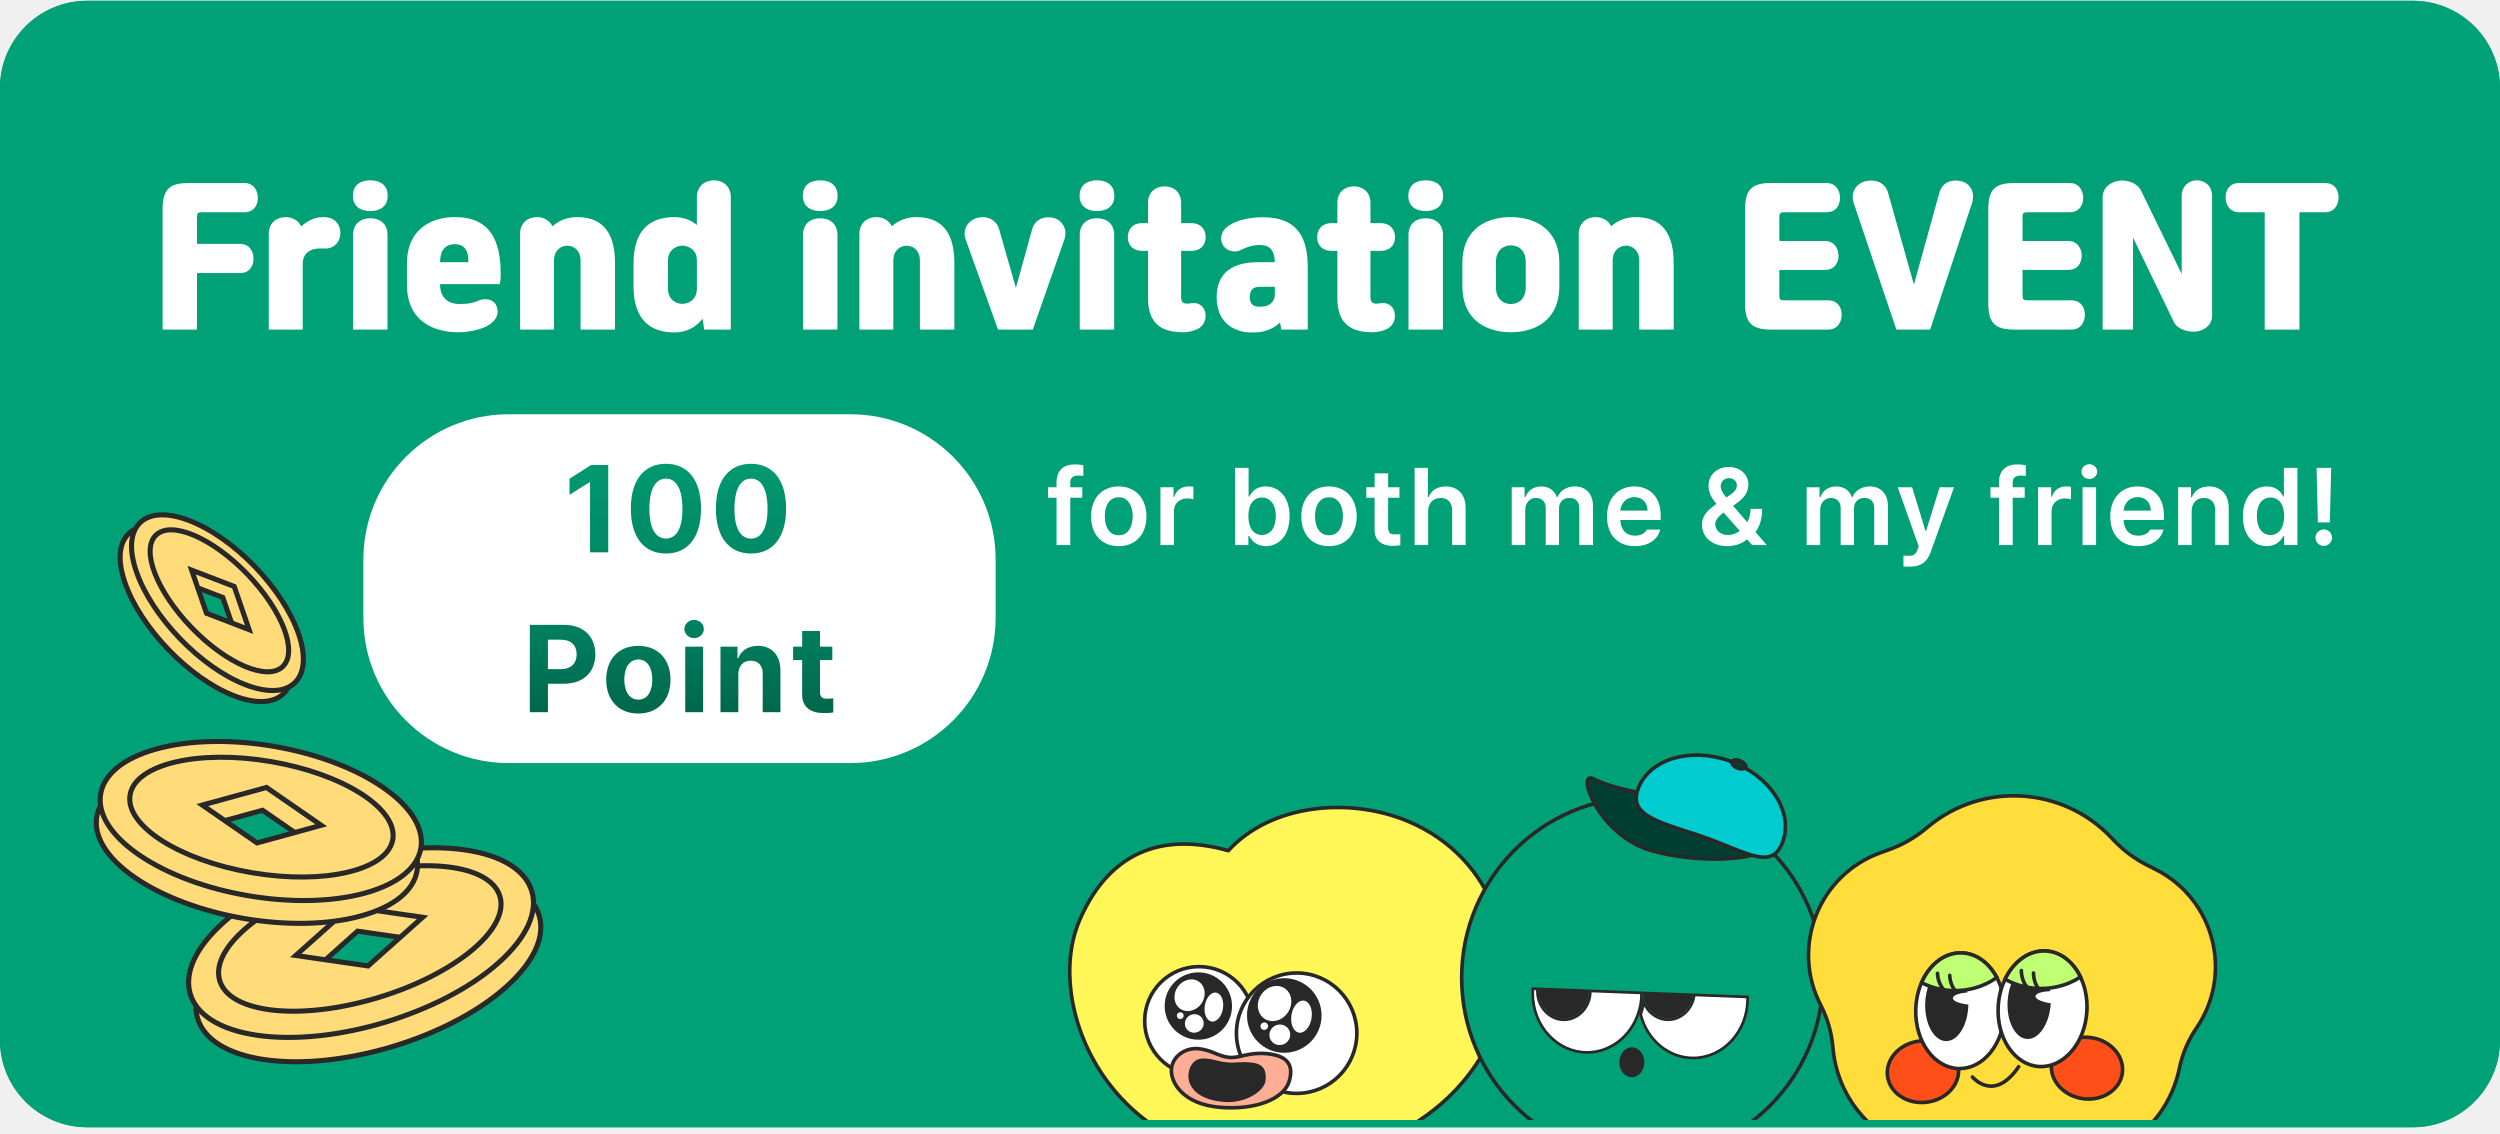
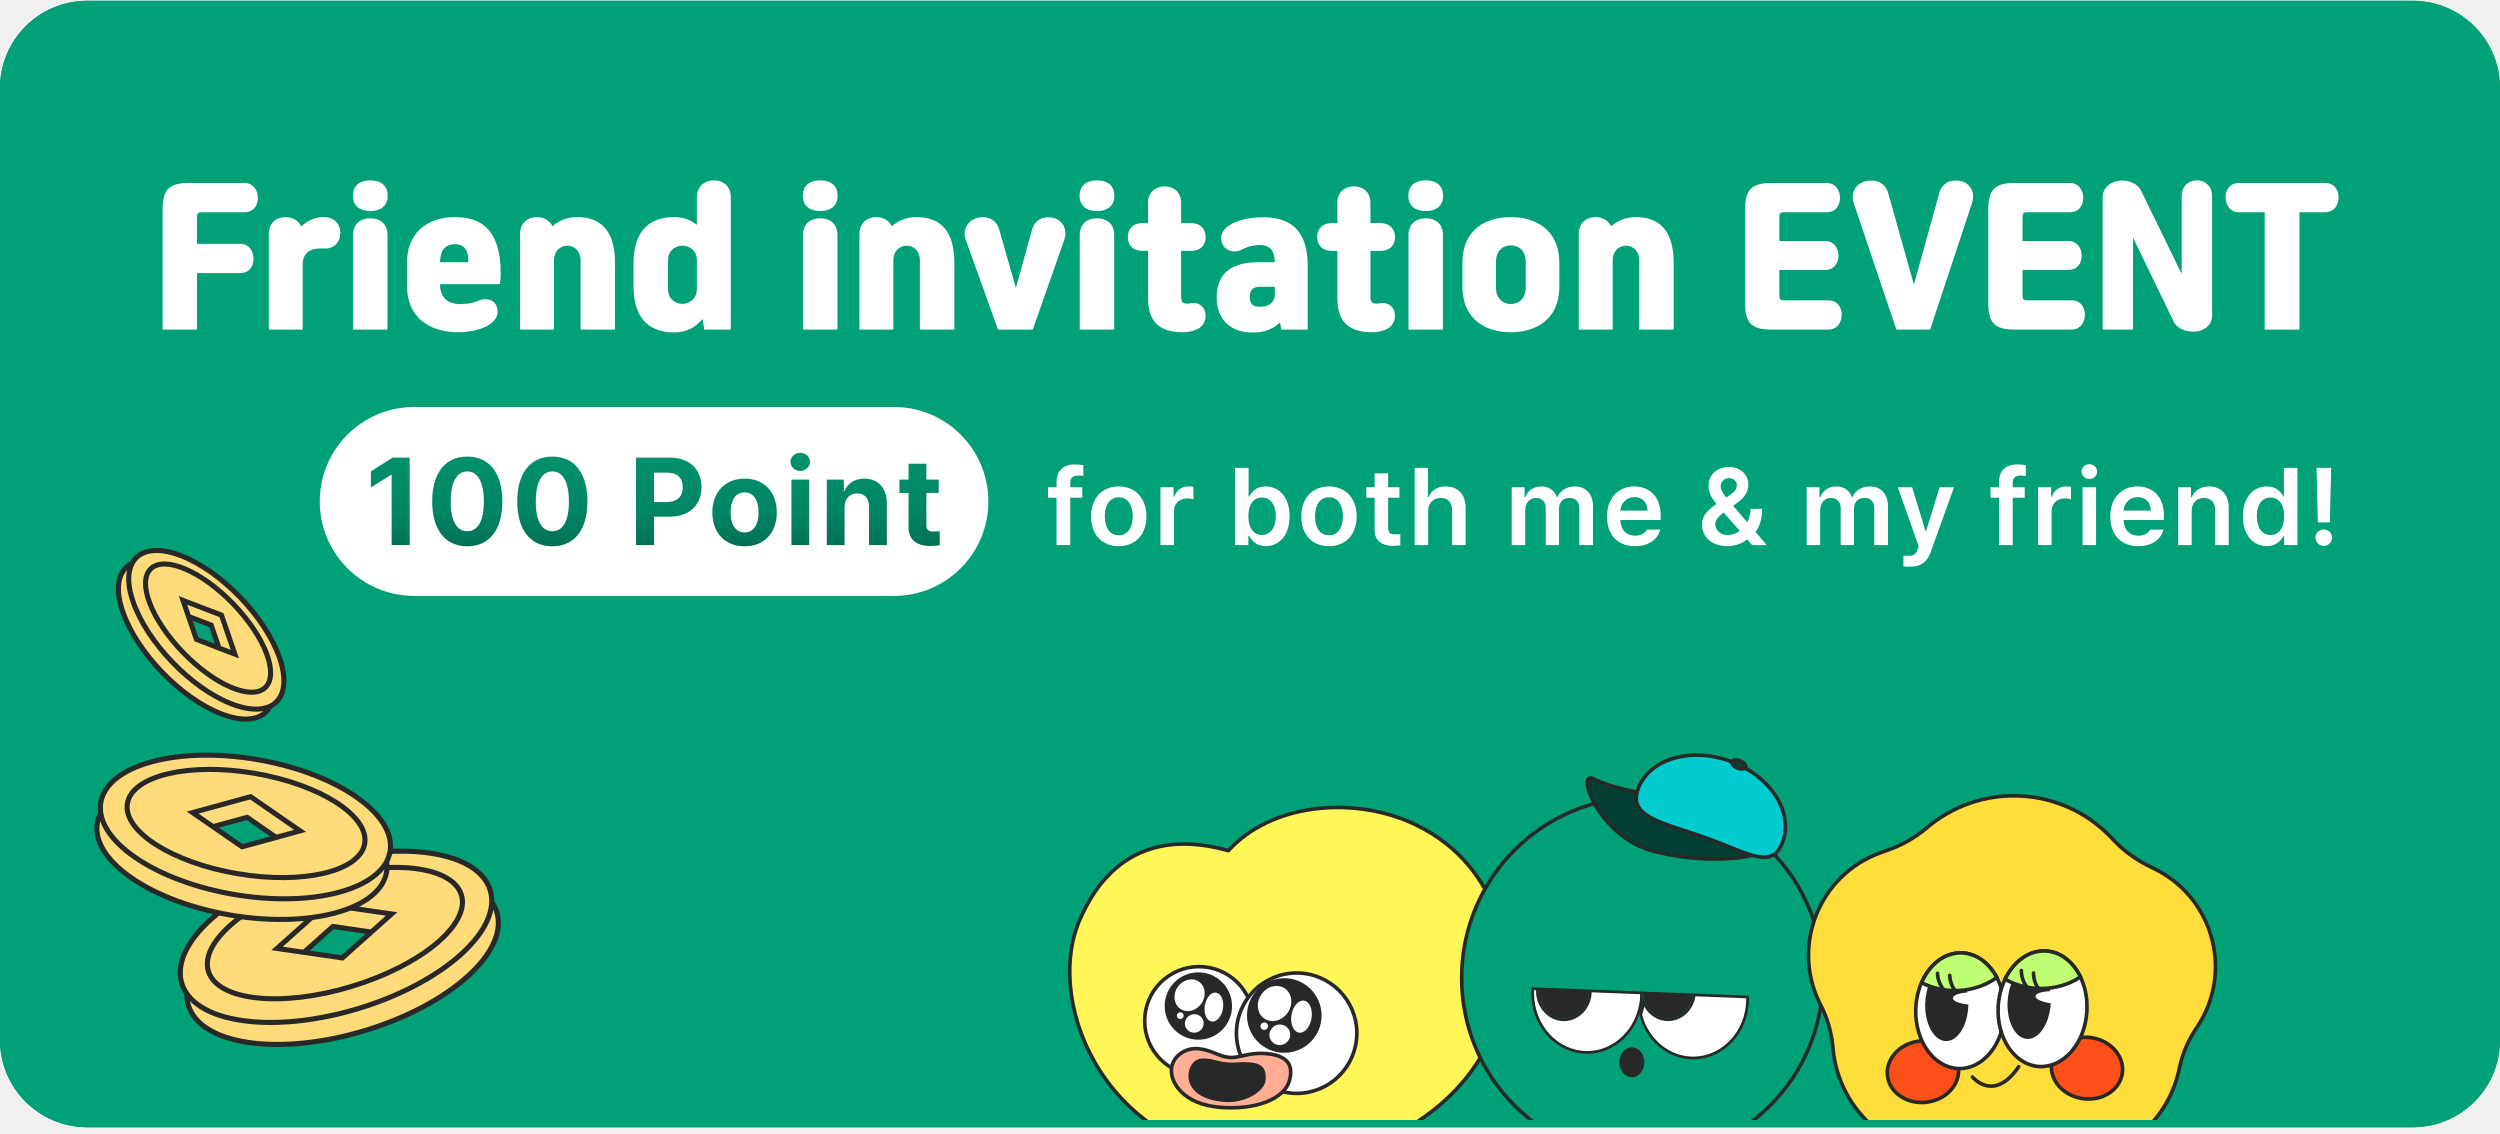
<svg xmlns="http://www.w3.org/2000/svg" width="344" height="156" viewBox="0 0 344 156" fill="none">
  <rect y="0.11" width="344" height="155" rx="12" fill="#00A176" />
  <path d="M27.11 45.352H22.372V28.815C22.372 26.17 23.201 25.181 25.96 25.181H33.62C34.953 25.181 35.483 26.285 35.483 27.228C35.483 28.171 34.977 29.206 33.62 29.206H27.777C27.248 29.206 27.11 29.321 27.11 29.873V33.553H33.022C34.355 33.553 34.885 34.657 34.885 35.6C34.885 36.543 34.379 37.578 33.022 37.578H27.11V45.352ZM41.652 45.352H36.983V32.173C36.983 30.655 38.087 29.873 39.306 29.873C40.203 29.873 41.054 30.31 41.445 31.161C42.296 30.356 43.377 29.873 44.504 29.873C44.849 29.873 45.24 29.919 45.585 30.057C46.459 30.425 46.965 31.345 46.804 32.426C46.643 33.507 45.815 34.197 44.803 34.197C44.481 34.197 44.067 34.174 43.745 34.197C42.48 34.289 41.721 35.002 41.652 36.152V45.352ZM48.56 26.929C48.56 25.411 49.664 24.813 50.952 24.813C52.24 24.813 53.344 25.411 53.344 26.929C53.344 28.447 52.24 29.045 50.952 29.045C49.664 29.045 48.56 28.447 48.56 26.929ZM48.583 45.352V32.334C48.583 30.747 49.664 30.034 50.952 30.034C52.24 30.034 53.321 30.747 53.321 32.334V45.352H48.583ZM63.082 45.72C59.609 45.72 55.998 44.156 55.998 39.188V36.244C55.998 31.345 59.609 29.873 62.553 29.873C65.75 29.873 68.901 31.115 68.901 37.67C68.901 38.061 68.855 38.705 68.786 39.096H60.552V39.119C60.552 41.304 62.07 41.833 63.174 41.833C64.301 41.833 64.784 41.741 65.405 41.534C65.75 41.419 66.095 41.235 66.486 41.189C67.268 41.097 68.004 41.373 68.303 42.063C68.786 43.19 68.234 44.156 67.13 44.8C66.394 45.237 64.761 45.72 63.082 45.72ZM62.576 33.599C61.564 33.599 60.575 34.105 60.552 36.083H64.439C64.508 34.105 63.588 33.599 62.576 33.599ZM76.229 45.352H71.56V32.173C71.56 30.655 72.664 29.873 73.883 29.873C74.78 29.873 75.631 30.31 76.022 31.138C76.919 30.31 78.161 29.873 79.38 29.873C82.301 29.873 84.624 31.322 84.624 36.175V45.352H79.886V35.899C79.886 34.335 78.851 33.806 78.069 33.806C77.287 33.806 76.229 34.335 76.229 35.899V45.352ZM100.559 27.113V45.352H96.902L96.672 43.857C95.775 45.03 94.464 45.743 92.785 45.743C89.749 45.743 87.173 44.248 87.173 39.395V36.221C87.173 31.368 89.749 29.873 92.785 29.873C94.05 29.873 95.085 30.287 95.89 30.954V27.113C95.89 25.595 97.017 24.813 98.236 24.813C99.455 24.813 100.559 25.595 100.559 27.113ZM91.911 35.899V39.717C91.911 41.281 93.084 41.81 93.889 41.81C94.694 41.81 95.89 41.281 95.89 39.717V35.784C95.89 34.312 94.671 33.806 93.889 33.806C93.084 33.806 91.911 34.335 91.911 35.899ZM110.471 26.929C110.471 25.411 111.575 24.813 112.863 24.813C114.151 24.813 115.255 25.411 115.255 26.929C115.255 28.447 114.151 29.045 112.863 29.045C111.575 29.045 110.471 28.447 110.471 26.929ZM110.494 45.352V32.334C110.494 30.747 111.575 30.034 112.863 30.034C114.151 30.034 115.232 30.747 115.232 32.334V45.352H110.494ZM122.923 45.352H118.254V32.173C118.254 30.655 119.358 29.873 120.577 29.873C121.474 29.873 122.325 30.31 122.716 31.138C123.613 30.31 124.855 29.873 126.074 29.873C128.995 29.873 131.318 31.322 131.318 36.175V45.352H126.58V35.899C126.58 34.335 125.545 33.806 124.763 33.806C123.981 33.806 122.923 34.335 122.923 35.899V45.352ZM144.987 29.988C146.183 30.31 146.942 31.575 146.459 32.955L142.112 45.352H137.328L132.866 32.932C132.383 31.575 133.234 30.333 134.43 29.988C135.649 29.643 137.075 30.103 137.489 31.575L139.789 39.625L142.02 31.552C142.411 30.149 143.768 29.666 144.987 29.988ZM148.552 26.929C148.552 25.411 149.656 24.813 150.944 24.813C152.232 24.813 153.336 25.411 153.336 26.929C153.336 28.447 152.232 29.045 150.944 29.045C149.656 29.045 148.552 28.447 148.552 26.929ZM148.575 45.352V32.334C148.575 30.747 149.656 30.034 150.944 30.034C152.232 30.034 153.313 30.747 153.313 32.334V45.352H148.575ZM157.968 41.005V34.519H157.209C155.76 34.519 155.185 33.599 155.185 32.633C155.185 31.69 155.737 30.701 157.209 30.701H157.968V27.918C157.968 26.354 159.095 25.641 160.245 25.641C161.395 25.641 162.522 26.354 162.522 27.918V30.701H163.879C165.351 30.701 165.903 31.69 165.903 32.633C165.903 33.599 165.328 34.519 163.879 34.519H162.522V40.913C162.522 41.603 162.867 41.764 163.258 41.787C163.603 41.81 163.81 41.695 164.27 41.695C165.029 41.695 165.673 42.201 165.834 42.96C166.041 43.903 165.65 44.731 165.006 45.145C164.477 45.49 163.58 45.72 162.798 45.72C159.739 45.72 157.968 44.478 157.968 41.005ZM179.946 45.352H176.312L176.128 44.386C175.254 45.214 174.012 45.743 172.632 45.743H172.126C170.217 45.743 167.411 44.708 167.411 40.89C167.411 37.187 170.056 36.083 173.046 36.083H175.415C175.369 34.082 174.403 33.714 173.299 33.714C172.77 33.714 172.31 33.806 171.758 33.967C171.39 34.082 171.091 34.243 170.677 34.427C169.849 34.841 168.63 34.519 168.216 33.599C167.779 32.679 168.147 31.736 168.952 31.138C170.171 30.241 172.103 29.896 173.667 29.896C177.002 29.896 179.946 31.069 179.946 36.681V45.352ZM175.415 40.522V39.464H173.322C172.448 39.464 171.965 39.901 171.965 40.867C171.965 41.833 172.448 42.201 173.253 42.201H173.575C174.426 42.201 175.415 41.695 175.415 40.522ZM184.021 41.005V34.519H183.262C181.813 34.519 181.238 33.599 181.238 32.633C181.238 31.69 181.79 30.701 183.262 30.701H184.021V27.918C184.021 26.354 185.148 25.641 186.298 25.641C187.448 25.641 188.575 26.354 188.575 27.918V30.701H189.932C191.404 30.701 191.956 31.69 191.956 32.633C191.956 33.599 191.381 34.519 189.932 34.519H188.575V40.913C188.575 41.603 188.92 41.764 189.311 41.787C189.656 41.81 189.863 41.695 190.323 41.695C191.082 41.695 191.726 42.201 191.887 42.96C192.094 43.903 191.703 44.731 191.059 45.145C190.53 45.49 189.633 45.72 188.851 45.72C185.792 45.72 184.021 44.478 184.021 41.005ZM193.786 26.929C193.786 25.411 194.89 24.813 196.178 24.813C197.466 24.813 198.57 25.411 198.57 26.929C198.57 28.447 197.466 29.045 196.178 29.045C194.89 29.045 193.786 28.447 193.786 26.929ZM193.809 45.352V32.334C193.809 30.747 194.89 30.034 196.178 30.034C197.466 30.034 198.547 30.747 198.547 32.334V45.352H193.809ZM201.224 39.349V36.244C201.224 31.299 204.766 29.873 207.894 29.873C210.953 29.873 214.564 31.299 214.564 36.244V39.349C214.564 44.294 210.953 45.72 207.894 45.72C204.835 45.72 201.224 44.294 201.224 39.349ZM209.941 39.556V36.037C209.941 34.404 208.883 33.76 207.894 33.76C206.905 33.76 205.847 34.404 205.847 36.037V39.556C205.847 41.189 206.905 41.833 207.894 41.833C208.883 41.833 209.941 41.189 209.941 39.556ZM221.904 45.352H217.235V32.173C217.235 30.655 218.339 29.873 219.558 29.873C220.455 29.873 221.306 30.31 221.697 31.138C222.594 30.31 223.836 29.873 225.055 29.873C227.976 29.873 230.299 31.322 230.299 36.175V45.352H225.561V35.899C225.561 34.335 224.526 33.806 223.744 33.806C222.962 33.806 221.904 34.335 221.904 35.899V45.352ZM244.837 29.873V33.162H251.116C252.45 33.162 252.979 34.266 252.979 35.186C252.979 36.106 252.473 37.141 251.116 37.141H244.837V40.66C244.837 41.212 244.975 41.327 245.504 41.327H251.553C252.91 41.327 253.416 42.362 253.416 43.305C253.416 44.248 252.887 45.352 251.553 45.352H243.71C240.95 45.352 240.122 44.363 240.122 41.718V28.815C240.122 26.17 240.95 25.181 243.71 25.181H251.323C252.657 25.181 253.186 26.285 253.186 27.228C253.186 28.171 252.68 29.206 251.323 29.206H245.504C244.975 29.206 244.837 29.321 244.837 29.873ZM269.839 24.928C271.104 25.227 271.84 26.469 271.334 27.987L265.584 45.352H260.938L255.073 27.941C254.567 26.469 255.441 25.227 256.706 24.928C257.994 24.629 259.397 25.066 259.811 26.561L263.353 39.165L266.849 26.538C267.263 25.066 268.551 24.629 269.839 24.928ZM278.302 29.873V33.162H284.581C285.915 33.162 286.444 34.266 286.444 35.186C286.444 36.106 285.938 37.141 284.581 37.141H278.302V40.66C278.302 41.212 278.44 41.327 278.969 41.327H285.018C286.375 41.327 286.881 42.362 286.881 43.305C286.881 44.248 286.352 45.352 285.018 45.352H277.175C274.415 45.352 273.587 44.363 273.587 41.718V28.815C273.587 26.17 274.415 25.181 277.175 25.181H284.788C286.122 25.181 286.651 26.285 286.651 27.228C286.651 28.171 286.145 29.206 284.788 29.206H278.969C278.44 29.206 278.302 29.321 278.302 29.873ZM302.293 24.813C303.397 24.813 304.386 25.595 304.386 26.998V43.42C304.386 44.823 303.167 45.536 302.132 45.628C301.028 45.72 299.602 45.306 299.119 44.294L293.507 32.702V45.352H289.321V27.159C289.321 25.733 290.563 24.974 291.621 24.859C292.725 24.744 294.082 25.181 294.588 26.193L300.2 37.693V26.998C300.2 25.595 301.189 24.813 302.293 24.813ZM316.406 45.352H311.622V29.206H308.103C306.769 29.206 306.24 28.102 306.24 27.159C306.24 26.216 306.746 25.181 308.103 25.181H319.925C321.282 25.181 321.788 26.216 321.788 27.159C321.788 28.102 321.259 29.206 319.925 29.206H316.406V45.352Z" fill="white" />
-   <rect x="50" y="57" width="87" height="48" rx="20" fill="white" />
-   <path d="M83.695 63.98V76H81.189V66.355H81.122L78.366 68.081V65.873L81.338 63.98H83.695ZM91.632 76.166C88.627 76.166 86.801 73.925 86.801 69.99C86.801 66.056 88.627 63.815 91.632 63.815C94.637 63.815 96.463 66.072 96.463 69.99C96.463 73.941 94.637 76.166 91.632 76.166ZM91.632 74.107C93.026 74.107 93.923 72.763 93.906 69.99C93.906 67.251 93.026 65.856 91.632 65.856C90.237 65.856 89.357 67.251 89.357 69.99C89.341 72.763 90.237 74.107 91.632 74.107ZM103.337 76.166C100.332 76.166 98.506 73.925 98.506 69.99C98.506 66.056 100.332 63.815 103.337 63.815C106.342 63.815 108.168 66.072 108.168 69.99C108.168 73.941 106.342 76.166 103.337 76.166ZM103.337 74.107C104.731 74.107 105.628 72.763 105.611 69.99C105.611 67.251 104.731 65.856 103.337 65.856C101.942 65.856 101.062 67.251 101.062 69.99C101.046 72.763 101.942 74.107 103.337 74.107ZM72.904 98V85.981H77.619C80.358 85.981 81.919 87.657 81.919 90.031C81.919 92.439 80.325 94.082 77.552 94.082H75.394V98H72.904ZM75.394 92.073H77.154C78.632 92.073 79.345 91.243 79.345 90.031C79.345 88.836 78.632 88.022 77.154 88.022H75.394V92.073ZM87.83 98.183C85.107 98.183 83.414 96.307 83.414 93.518C83.414 90.728 85.107 88.869 87.83 88.869C90.552 88.869 92.262 90.728 92.262 93.518C92.262 96.307 90.552 98.183 87.83 98.183ZM87.846 96.273C89.108 96.273 89.755 95.095 89.755 93.518C89.755 91.924 89.108 90.745 87.846 90.745C86.568 90.745 85.904 91.924 85.904 93.518C85.904 95.095 86.568 96.273 87.846 96.273ZM94.289 98V88.985H96.746V98H94.289ZM95.517 87.807C94.77 87.807 94.172 87.242 94.172 86.561C94.172 85.864 94.77 85.3 95.517 85.3C96.248 85.3 96.845 85.864 96.845 86.561C96.845 87.242 96.248 87.807 95.517 87.807ZM101.594 92.787V98H99.137V88.985H101.478V90.562H101.578C101.993 89.517 102.956 88.869 104.284 88.869C106.16 88.869 107.405 90.147 107.388 92.256V98H104.948V92.688C104.948 91.575 104.333 90.911 103.321 90.911C102.291 90.911 101.594 91.592 101.594 92.787ZM114.528 88.985V90.828H112.834V95.228C112.834 95.941 113.183 96.124 113.681 96.141C113.93 96.141 114.362 96.124 114.661 96.091V98.033C114.395 98.083 113.963 98.116 113.349 98.116C111.573 98.116 110.361 97.319 110.377 95.576V90.828H109.132V88.985H110.377V86.827H112.834V88.985H114.528Z" fill="url(#paint0_linear_4454_55460)" />
+   <rect x="44" y="56" width="92" height="26" rx="13" fill="white" />
+   <path d="M56.372 62.964V75H53.89V65.344H53.788L51.034 67.078V64.868L54.026 62.964H56.372ZM64.297 75.17C61.288 75.17 59.469 72.926 59.469 68.982C59.469 65.055 61.305 62.811 64.297 62.828C67.289 62.811 69.125 65.072 69.125 68.982C69.125 72.943 67.306 75.17 64.297 75.17ZM62.019 68.982C62.002 71.77 62.903 73.096 64.297 73.096C65.691 73.096 66.592 71.77 66.575 68.982C66.575 66.245 65.691 64.868 64.297 64.868C62.92 64.868 62.019 66.245 62.019 68.982ZM76.002 75.17C72.993 75.17 71.174 72.926 71.174 68.982C71.174 65.055 73.01 62.811 76.002 62.828C78.994 62.811 80.83 65.072 80.83 68.982C80.83 72.943 79.011 75.17 76.002 75.17ZM73.724 68.982C73.707 71.77 74.608 73.096 76.002 73.096C77.396 73.096 78.297 71.77 78.28 68.982C78.28 66.245 77.396 64.868 76.002 64.868C74.625 64.868 73.724 66.245 73.724 68.982ZM87.517 75V62.964H92.209C94.963 62.981 96.527 64.664 96.527 67.044C96.527 69.424 94.929 71.09 92.175 71.09H89.999V75H87.517ZM89.999 69.084H91.767C93.246 69.067 93.96 68.234 93.943 67.044C93.96 65.837 93.246 65.021 91.767 65.038H89.999V69.084ZM102.47 75.17C99.733 75.17 98.033 73.3 98.016 70.512C98.033 67.741 99.733 65.871 102.47 65.854C105.19 65.871 106.873 67.741 106.89 70.512C106.873 73.3 105.19 75.17 102.47 75.17ZM100.532 70.512C100.515 72.093 101.178 73.266 102.47 73.266C103.728 73.266 104.391 72.093 104.374 70.512C104.391 68.931 103.728 67.741 102.47 67.758C101.178 67.741 100.515 68.931 100.532 70.512ZM108.9 75V65.99H111.348V75H108.9ZM108.764 63.542C108.781 62.862 109.376 62.301 110.124 62.318C110.855 62.301 111.45 62.862 111.45 63.542C111.45 64.239 110.855 64.8 110.124 64.8C109.376 64.8 108.781 64.239 108.764 63.542ZM116.213 69.764V75H113.765V65.99H116.111V67.554H116.213C116.621 66.517 117.59 65.871 118.933 65.854C120.803 65.871 122.044 67.146 122.027 69.254V75H119.579V69.696C119.579 68.574 118.984 67.911 117.947 67.894C116.927 67.911 116.23 68.591 116.213 69.764ZM129.168 65.99V67.826H127.468V72.246C127.468 72.943 127.825 73.13 128.318 73.13C128.573 73.147 128.998 73.113 129.304 73.096V75.034C129.032 75.068 128.59 75.119 128.012 75.136C126.21 75.119 125.003 74.32 125.02 72.552V67.826H123.762V65.99H125.02V63.814H127.468V65.99H129.168Z" fill="url(#paint0_linear_4454_55460)" />
  <path d="M148.92 67.05V68.49H147.27V75H145.38V68.49H144.21V67.05H145.38V66.3C145.395 64.74 146.355 63.9 147.87 63.9C148.32 63.9 148.725 63.945 149.07 64.02V65.49C148.755 65.445 148.53 65.445 148.41 65.43C147.63 65.445 147.255 65.745 147.27 66.45V67.05H148.92ZM153.945 75.15C151.605 75.165 150.12 73.515 150.135 71.07C150.12 68.58 151.605 66.945 153.945 66.93C156.255 66.945 157.74 68.58 157.755 71.07C157.74 73.515 156.255 75.165 153.945 75.15ZM152.025 71.04C152.01 72.51 152.655 73.665 153.945 73.65C155.22 73.665 155.85 72.51 155.865 71.04C155.85 69.585 155.22 68.415 153.945 68.43C152.655 68.415 152.01 69.585 152.025 71.04ZM159.678 75V67.05H161.478V68.37H161.568C161.853 67.455 162.618 66.93 163.518 66.93C163.743 66.93 164.043 66.945 164.208 66.99V68.7C164.043 68.64 163.653 68.595 163.338 68.58C162.303 68.595 161.538 69.3 161.538 70.32V75H159.678ZM169.947 75V64.38H171.807V68.34H171.897C172.182 67.785 172.752 66.945 174.147 66.93C175.992 66.945 177.447 68.385 177.447 71.04C177.447 73.65 176.037 75.135 174.177 75.15C172.797 75.135 172.182 74.325 171.897 73.74H171.777V75H169.947ZM171.777 71.01C171.762 72.57 172.452 73.605 173.637 73.62C174.882 73.605 175.542 72.525 175.557 71.01C175.542 69.54 174.897 68.475 173.637 68.46C172.437 68.475 171.762 69.48 171.777 71.01ZM182.872 75.15C180.532 75.165 179.047 73.515 179.062 71.07C179.047 68.58 180.532 66.945 182.872 66.93C185.182 66.945 186.667 68.58 186.682 71.07C186.667 73.515 185.182 75.165 182.872 75.15ZM180.952 71.04C180.937 72.51 181.582 73.665 182.872 73.65C184.147 73.665 184.777 72.51 184.792 71.04C184.777 69.585 184.147 68.415 182.872 68.43C181.582 68.415 180.937 69.585 180.952 71.04ZM192.565 67.05V68.49H191.005V72.6C191.005 73.38 191.38 73.53 191.845 73.53C192.07 73.545 192.43 73.515 192.685 73.5V75.03C192.445 75.075 192.085 75.105 191.605 75.12C190.21 75.105 189.13 74.415 189.145 72.93V68.49H188.005V67.05H189.145V65.13H191.005V67.05H192.565ZM196.514 70.35V75H194.654V64.38H196.484V68.4H196.574C196.949 67.5 197.714 66.945 198.944 66.93C200.594 66.945 201.674 68.01 201.674 69.93V75H199.814V70.23C199.814 69.15 199.229 68.52 198.254 68.52C197.234 68.52 196.514 69.18 196.514 70.35ZM208.011 75V67.05H209.781V68.4H209.901C210.216 67.485 211.026 66.945 212.091 66.93C213.156 66.945 213.921 67.5 214.221 68.4H214.311C214.671 67.515 215.541 66.945 216.711 66.93C218.166 66.945 219.186 67.89 219.201 69.66V75H217.311V69.96C217.326 68.955 216.726 68.505 215.961 68.52C215.046 68.505 214.506 69.135 214.521 70.02V75H212.691V69.87C212.691 69.045 212.136 68.505 211.341 68.52C210.531 68.505 209.871 69.18 209.871 70.17V75H208.011ZM224.967 75.15C222.582 75.165 221.112 73.56 221.127 71.07C221.112 68.61 222.612 66.945 224.877 66.93C226.827 66.945 228.507 68.16 228.507 70.95V71.55H222.957C223.002 72.915 223.782 73.71 224.997 73.71C225.822 73.71 226.362 73.35 226.617 72.87H228.447C228.102 74.25 226.827 75.165 224.967 75.15ZM222.957 70.26H226.707C226.707 69.195 225.987 68.4 224.907 68.4C223.782 68.4 223.032 69.24 222.957 70.26ZM237.701 75.15C235.526 75.15 234.191 73.875 234.191 72.18C234.191 70.935 235.001 70.17 236.186 69.345C235.571 68.595 235.091 67.83 235.091 66.87C235.091 65.385 236.201 64.26 237.881 64.26C239.546 64.26 240.566 65.37 240.581 66.66C240.566 67.68 240.041 68.445 239.171 69.09L238.481 69.6L240.416 71.865C240.701 71.34 240.881 70.725 240.881 70.02H242.471C242.486 71.475 242.081 72.51 241.556 73.2L243.101 75H241.091L240.401 74.205C239.651 74.865 238.631 75.15 237.701 75.15ZM236.021 72.09C236.021 72.945 236.696 73.62 237.761 73.62C238.316 73.62 238.901 73.425 239.396 73.05L237.176 70.53L237.011 70.65C236.306 71.175 236.021 71.73 236.021 72.09ZM236.771 66.9C236.756 67.395 237.086 67.89 237.536 68.46L238.151 68.04C238.691 67.665 238.991 67.29 238.991 66.75C238.991 66.285 238.571 65.79 237.911 65.79C237.221 65.79 236.756 66.33 236.771 66.9ZM248.597 75V67.05H250.367V68.4H250.487C250.802 67.485 251.612 66.945 252.677 66.93C253.742 66.945 254.507 67.5 254.807 68.4H254.897C255.257 67.515 256.127 66.945 257.297 66.93C258.752 66.945 259.772 67.89 259.787 69.66V75H257.897V69.96C257.912 68.955 257.312 68.505 256.547 68.52C255.632 68.505 255.092 69.135 255.107 70.02V75H253.277V69.87C253.277 69.045 252.722 68.505 251.927 68.52C251.117 68.505 250.457 69.18 250.457 70.17V75H248.597ZM262.874 77.97C262.514 77.985 262.154 77.97 261.914 77.94V76.44C262.139 76.47 262.469 76.47 262.694 76.47C263.159 76.47 263.549 76.44 263.864 75.6L264.014 75.18L261.134 67.05H263.114L264.944 73.05H265.034L266.894 67.05H268.874L265.664 75.96C265.214 77.235 264.374 77.985 262.874 77.97ZM278.6 67.05V68.49H276.95V75H275.06V68.49H273.89V67.05H275.06V66.3C275.075 64.74 276.035 63.9 277.55 63.9C278 63.9 278.405 63.945 278.75 64.02V65.49C278.435 65.445 278.21 65.445 278.09 65.43C277.31 65.445 276.935 65.745 276.95 66.45V67.05H278.6ZM280.438 75V67.05H282.238V68.37H282.328C282.613 67.455 283.378 66.93 284.278 66.93C284.503 66.93 284.803 66.945 284.968 66.99V68.7C284.803 68.64 284.413 68.595 284.098 68.58C283.063 68.595 282.298 69.3 282.298 70.32V75H280.438ZM286.56 75V67.05H288.42V75H286.56ZM286.41 64.89C286.41 64.335 286.905 63.885 287.49 63.87C288.09 63.885 288.57 64.335 288.57 64.89C288.57 65.46 288.09 65.91 287.49 65.91C286.905 65.91 286.41 65.46 286.41 64.89ZM294.215 75.15C291.83 75.165 290.36 73.56 290.375 71.07C290.36 68.61 291.86 66.945 294.125 66.93C296.075 66.945 297.755 68.16 297.755 70.95V71.55H292.205C292.25 72.915 293.03 73.71 294.245 73.71C295.07 73.71 295.61 73.35 295.865 72.87H297.695C297.35 74.25 296.075 75.165 294.215 75.15ZM292.205 70.26H295.955C295.955 69.195 295.235 68.4 294.155 68.4C293.03 68.4 292.28 69.24 292.205 70.26ZM301.572 70.35V75H299.712V67.05H301.482V68.4H301.602C301.962 67.5 302.772 66.945 303.972 66.93C305.607 66.945 306.687 68.025 306.672 69.93V75H304.812V70.23C304.827 69.15 304.242 68.52 303.252 68.52C302.277 68.52 301.572 69.18 301.572 70.35ZM311.925 75.15C310.035 75.135 308.625 73.65 308.625 71.04C308.625 68.385 310.08 66.945 311.925 66.93C313.32 66.945 313.905 67.785 314.205 68.34H314.265V64.38H316.125V75H314.295V73.74H314.205C313.89 74.325 313.275 75.135 311.925 75.15ZM310.545 71.01C310.53 72.525 311.19 73.605 312.435 73.62C313.62 73.605 314.31 72.57 314.295 71.01C314.31 69.48 313.635 68.475 312.435 68.46C311.175 68.475 310.53 69.54 310.545 71.01ZM320.77 64.38L320.59 71.88H318.94L318.76 64.38H320.77ZM318.61 73.98C318.61 73.365 319.135 72.855 319.75 72.84C320.365 72.855 320.89 73.365 320.89 73.98C320.89 74.61 320.365 75.12 319.75 75.12C319.135 75.12 318.61 74.61 318.61 73.98Z" fill="white" />
  <mask id="mask0_4454_55460" style="mask-type:alpha" maskUnits="userSpaceOnUse" x="133" y="100" width="180" height="55">
    <rect x="133.803" y="100.11" width="178.557" height="54.46" rx="12" fill="#00A176" />
  </mask>
  <g mask="url(#mask0_4454_55460)">
    <path d="M148.588 126.538C152.947 116.535 160.76 114.71 169.015 117.055C174.909 110.607 185.755 109.622 193.818 113.043C205.855 118.149 209.503 131.28 205.855 141.129C202.208 150.977 191.723 159.731 175.217 159.731C152.663 159.731 143.429 138.377 148.588 126.538Z" fill="#FFF757" stroke="#282828" stroke-width="0.5" stroke-linecap="round" stroke-linejoin="round" />
    <path d="M164.984 147.962C169.114 147.962 172.462 144.614 172.462 140.484C172.462 136.355 169.114 133.007 164.984 133.007C160.854 133.007 157.506 136.355 157.506 140.484C157.506 144.614 160.854 147.962 164.984 147.962Z" fill="white" stroke="#282828" stroke-width="0.5" stroke-linecap="round" stroke-linejoin="round" />
    <path d="M164.893 143.065C167.452 143.065 169.527 140.99 169.527 138.431C169.527 135.871 167.452 133.796 164.893 133.796C162.333 133.796 160.258 135.871 160.258 138.431C160.258 140.99 162.333 143.065 164.893 143.065Z" fill="#282828" />
    <path d="M165.335 138.059C166.036 137.023 165.865 135.684 164.953 135.067C164.042 134.451 162.736 134.792 162.035 135.828C161.335 136.863 161.506 138.203 162.417 138.819C163.329 139.435 164.635 139.094 165.335 138.059Z" fill="white" />
    <path d="M165.527 141.304C165.248 141.958 164.49 142.272 163.831 142.01C163.173 141.748 162.863 141 163.142 140.349C163.421 139.698 164.179 139.381 164.838 139.643C165.496 139.905 165.806 140.652 165.527 141.304Z" fill="white" />
    <path d="M162.6 140.18C162.838 140.073 162.945 139.796 162.839 139.562C162.733 139.328 162.454 139.225 162.217 139.333C161.979 139.44 161.872 139.717 161.978 139.951C162.084 140.185 162.363 140.288 162.6 140.18Z" fill="white" />
    <path d="M168.279 138.769C168.45 137.671 168.029 136.693 167.339 136.585C166.649 136.478 165.951 137.281 165.78 138.379C165.608 139.477 166.029 140.454 166.719 140.562C167.409 140.67 168.107 139.867 168.279 138.769Z" fill="white" />
    <path d="M178.417 150.45C182.992 150.45 186.701 146.741 186.701 142.166C186.701 137.591 182.992 133.882 178.417 133.882C173.841 133.882 170.133 137.591 170.133 142.166C170.133 146.741 173.841 150.45 178.417 150.45Z" fill="white" stroke="#282828" stroke-width="0.5" stroke-linecap="round" stroke-linejoin="round" />
    <path d="M176.718 144.863C179.551 144.863 181.849 142.565 181.849 139.732C181.849 136.898 179.551 134.601 176.718 134.601C173.884 134.601 171.587 136.898 171.587 139.732C171.587 142.565 173.884 144.863 176.718 144.863Z" fill="#282828" />
    <path d="M177.208 139.32C177.984 138.172 177.795 136.688 176.786 136.006C175.777 135.324 174.33 135.702 173.554 136.849C172.778 137.997 172.967 139.481 173.976 140.163C174.985 140.845 176.432 140.468 177.208 139.32Z" fill="white" />
    <path d="M177.422 142.916C177.115 143.64 176.274 143.991 175.544 143.698C174.813 143.405 174.472 142.582 174.782 141.858C175.092 141.135 175.93 140.783 176.66 141.076C177.391 141.369 177.732 142.192 177.422 142.916Z" fill="white" />
    <path d="M174.447 141.393C174.334 141.659 174.027 141.786 173.761 141.679C173.496 141.572 173.372 141.273 173.482 141.007C173.593 140.742 173.903 140.615 174.168 140.721C174.433 140.828 174.557 141.128 174.447 141.393Z" fill="white" />
    <path d="M180.469 140.108C180.659 138.891 180.194 137.808 179.43 137.689C178.667 137.57 177.894 138.459 177.704 139.676C177.514 140.893 177.979 141.975 178.743 142.095C179.506 142.214 180.279 141.324 180.469 140.108Z" fill="white" />
    <path d="M161.193 147.068C161.026 148.981 162.84 151.93 167.793 152.361C172.745 152.791 176.686 151.238 177.407 148.745C178.127 146.251 176.806 145.205 174.261 144.982C171.72 144.762 170.585 145.626 169.14 145.499C167.694 145.373 166.673 144.456 164.873 144.298C163.074 144.141 161.344 145.355 161.193 147.068Z" fill="#FFAD94" stroke="#282828" stroke-width="0.5" stroke-linecap="round" stroke-linejoin="round" />
    <path d="M168.414 151.379C171.306 151.629 173.784 149.919 173.899 148.631C174.014 147.344 173.689 146.588 172.069 146.444C170.448 146.301 170.249 146.552 168.847 146.43C167.446 146.308 167.336 146.032 165.804 145.899C164.273 145.766 163.848 147.09 163.776 147.883C163.705 148.676 164.08 150.999 168.417 151.376L168.414 151.379Z" fill="#282828" stroke="#282828" stroke-width="0.5" stroke-linecap="round" stroke-linejoin="round" />
    <circle cx="25.11" cy="25.11" r="24.86" transform="matrix(-1 0 0 1 251.094 109.437)" fill="#00A176" stroke="#282828" stroke-width="0.5" />
    <path d="M219.268 107.173C221.288 108.233 224.739 108.939 226.212 109.16L240.732 117.772C238.838 118.213 233.535 118.699 227.475 117.109C219.899 115.122 216.743 105.848 219.268 107.173Z" fill="#003F31" stroke="#282828" stroke-width="0.5" stroke-linecap="round" />
-     <path d="M225.388 108.581C225.022 109.591 225.088 110.36 225.437 110.987C225.794 111.627 226.469 112.16 227.403 112.643C228.334 113.125 229.492 113.543 230.78 113.97C231.161 114.096 231.553 114.223 231.954 114.353C232.901 114.66 233.894 114.982 234.887 115.342C235.908 115.712 236.864 116.098 237.748 116.455C238.087 116.592 238.415 116.725 238.732 116.851C239.884 117.308 240.887 117.673 241.757 117.844C242.627 118.016 243.328 117.987 243.896 117.694C244.46 117.403 244.94 116.827 245.312 115.799C246.05 113.763 245.631 111.507 244.323 109.495C243.015 107.483 240.823 105.731 238.054 104.727C235.284 103.724 232.479 103.666 230.185 104.373C227.892 105.08 226.126 106.545 225.388 108.581Z" fill="#00CBCE" stroke="#282828" stroke-width="0.5" />
-     <path d="M238.307 104.799C238.272 104.886 238.283 105.027 238.415 105.206C238.544 105.381 238.766 105.556 239.057 105.675C239.348 105.795 239.629 105.826 239.844 105.792C240.064 105.757 240.17 105.664 240.206 105.578C240.242 105.491 240.23 105.35 240.098 105.171C239.969 104.996 239.747 104.821 239.456 104.702C239.165 104.582 238.884 104.551 238.669 104.585C238.449 104.62 238.343 104.713 238.307 104.799Z" fill="#003F31" stroke="#282828" stroke-width="0.5" />
+     <path d="M238.054 104.727C235.284 103.724 232.479 103.667 230.185 104.374C227.892 105.08 226.126 106.545 225.388 108.581C225.022 109.591 225.087 110.36 225.437 110.987C225.794 111.627 226.469 112.16 227.403 112.643C228.334 113.125 229.492 113.542 230.78 113.969C232.062 114.395 233.475 114.83 234.887 115.342C236.299 115.854 237.588 116.396 238.733 116.85C239.884 117.307 240.888 117.673 241.758 117.845C242.627 118.016 243.328 117.986 243.896 117.694C244.46 117.403 244.94 116.827 245.312 115.799C246.05 113.764 245.631 111.507 244.323 109.496C243.015 107.484 240.823 105.731 238.054 104.727Z" fill="#00CBCE" stroke="#282828" stroke-width="0.5" />
+     <path d="M239.456 104.701C239.165 104.582 238.884 104.552 238.669 104.586C238.45 104.621 238.343 104.713 238.307 104.8C238.272 104.886 238.283 105.027 238.415 105.206C238.544 105.381 238.766 105.556 239.057 105.676C239.347 105.795 239.629 105.825 239.844 105.791C240.064 105.756 240.17 105.664 240.206 105.578C240.241 105.491 240.23 105.351 240.098 105.171C239.969 104.997 239.747 104.821 239.456 104.701Z" fill="#003F31" stroke="#282828" stroke-width="0.5" />
    <path d="M232.978 145.576C237.108 145.576 240.467 141.94 240.467 137.464C240.467 137.368 240.463 137.275 240.455 137.179L233.134 136.896C232.904 138.83 231.352 140.318 229.527 140.318C228.02 140.318 226.714 139.312 226.164 137.891C226.087 138.466 225.953 139.034 225.764 139.594C226.651 143.116 229.608 145.573 232.982 145.573L232.978 145.576Z" fill="white" />
    <path d="M233.293 137.089C232.985 139.03 231.389 140.503 229.526 140.503C228.142 140.503 226.921 139.701 226.249 138.506C226.175 138.874 226.079 139.241 225.956 139.605C226.836 143.015 229.712 145.39 232.977 145.39C237.004 145.39 240.281 141.835 240.281 137.464C240.281 137.427 240.281 137.393 240.281 137.36L233.296 137.093M226.049 136.439H226.075C226.097 138.484 227.634 140.136 229.526 140.136C231.419 140.136 232.821 138.625 232.966 136.707L240.629 137C240.637 137.156 240.652 137.308 240.652 137.464C240.652 142.047 237.215 145.761 232.977 145.761C229.422 145.761 226.439 143.141 225.567 139.59C225.878 138.688 226.056 137.716 226.056 136.696C226.056 136.61 226.045 136.525 226.045 136.439H226.049Z" fill="#282828" />
    <path d="M218.384 144.808C221.486 144.808 224.303 142.69 225.39 139.531C225.71 138.607 225.869 137.654 225.869 136.696C225.869 136.67 225.869 136.644 225.869 136.622L218.818 136.351C218.818 136.351 218.818 136.385 218.818 136.403C218.818 138.567 217.185 140.322 215.178 140.322C213.17 140.322 211.537 138.563 211.537 136.403C211.537 136.299 211.541 136.192 211.552 136.073L210.918 136.047C210.903 136.262 210.895 136.481 210.895 136.696C210.895 141.168 214.254 144.808 218.384 144.808Z" fill="white" />
    <path d="M211.098 136.24C211.091 136.393 211.087 136.545 211.087 136.697C211.087 141.068 214.364 144.624 218.39 144.624C221.415 144.624 224.161 142.553 225.222 139.473C225.523 138.604 225.679 137.706 225.69 136.801L225.363 136.79L219.01 136.545C218.939 138.745 217.251 140.508 215.188 140.508C213.124 140.508 211.362 138.667 211.362 136.4C211.362 136.352 211.362 136.3 211.362 136.248L211.098 136.237M210.753 135.854L211.766 135.892C211.744 136.059 211.729 136.226 211.729 136.4C211.729 138.463 213.277 140.137 215.184 140.137C217.091 140.137 218.639 138.463 218.639 136.4C218.639 136.318 218.631 136.237 218.628 136.155L225.374 136.415L226.05 136.441C226.05 136.526 226.061 136.608 226.061 136.697C226.061 137.717 225.883 138.69 225.571 139.591C224.484 142.746 221.682 144.995 218.387 144.995C214.149 144.995 210.712 141.28 210.712 136.697C210.712 136.411 210.727 136.133 210.753 135.854Z" fill="#282828" />
    <path d="M218.637 136.4C218.637 138.463 217.09 140.137 215.182 140.137C213.275 140.137 211.727 138.463 211.727 136.4C211.727 136.226 211.742 136.059 211.765 135.892L218.626 136.155C218.63 136.237 218.637 136.318 218.637 136.4Z" fill="#282828" />
    <path d="M229.526 140.138C227.63 140.138 226.093 138.486 226.075 136.445L232.966 136.709C232.821 138.627 231.337 140.138 229.526 140.138Z" fill="#282828" />
    <ellipse cx="224.54" cy="146.172" rx="1.719" ry="2.063" fill="#282828" />
-     <path d="M290.553 115.303C283.856 108.204 272.794 107.535 265.29 113.775L264.986 114.027C263.509 115.256 261.83 116.22 260.025 116.878L258.7 117.361C250.221 120.452 246.384 130.287 250.53 138.303C251.45 140.082 252.016 142.022 252.196 144.017L252.218 144.252C253.028 153.213 260.995 159.791 269.948 158.888L272.213 158.66C274.238 158.456 276.282 158.579 278.267 159.026L280.488 159.526C289.267 161.502 297.97 155.933 299.854 147.135L299.904 146.904C300.323 144.946 301.119 143.087 302.247 141.432C307.329 133.975 304.706 123.749 296.662 119.659L295.405 119.02C293.692 118.149 292.143 116.989 290.824 115.591L290.553 115.303Z" fill="#FFDE3B" stroke="#282828" stroke-width="0.5" />
+     <path d="M290.553 115.303C283.961 108.315 273.138 107.557 265.644 113.487L265.29 113.775L264.986 114.027C263.601 115.179 262.039 116.099 260.362 116.752L260.025 116.878L258.701 117.362C250.354 120.404 246.505 129.981 250.342 137.925L250.53 138.303C251.393 139.97 251.944 141.78 252.158 143.643L252.197 144.016L252.218 144.251C253.015 153.073 260.748 159.584 269.529 158.925L269.948 158.888L272.213 158.659C274.111 158.468 276.027 158.566 277.895 158.947L278.267 159.026L280.488 159.526C289.13 161.471 297.698 156.105 299.761 147.544L299.854 147.134L299.903 146.903C300.297 145.068 301.021 143.32 302.039 141.745L302.247 141.433C307.25 134.091 304.787 124.068 297.035 119.855L296.662 119.659L295.405 119.019C293.799 118.203 292.337 117.133 291.074 115.851L290.824 115.591L290.553 115.303Z" fill="#FFDE3B" stroke="#282828" stroke-width="0.5" />
    <path d="M265.097 151.667C267.793 151.349 269.757 149.208 269.483 146.884C269.209 144.56 266.801 142.934 264.105 143.252C261.408 143.57 259.445 145.712 259.719 148.036C259.993 150.359 262.401 151.985 265.097 151.667Z" fill="#FF4F18" stroke="#282828" stroke-width="0.5" stroke-linecap="round" stroke-linejoin="round" />
    <path d="M292.028 147.705C292.374 145.391 290.479 143.189 287.794 142.786C285.109 142.384 282.651 143.934 282.304 146.248C281.958 148.562 283.853 150.764 286.538 151.166C289.223 151.568 291.681 150.019 292.028 147.705Z" fill="#FF4F18" stroke="#282828" stroke-width="0.5" stroke-linecap="round" stroke-linejoin="round" />
    <path d="M264.404 135.215C263.924 136.322 263.636 137.589 263.604 138.942C263.508 143.339 266.163 146.961 269.538 147.036C272.912 147.111 275.726 143.606 275.822 139.212C275.827 139.025 275.824 138.84 275.817 138.655C275.811 138.428 275.798 138.205 275.776 137.986C275.654 136.706 275.294 135.522 274.757 134.51" fill="white" />
    <path d="M264.404 135.215C263.924 136.322 263.636 137.589 263.604 138.942C263.508 143.339 266.163 146.961 269.538 147.036C272.912 147.111 275.726 143.606 275.822 139.212C275.827 139.025 275.824 138.84 275.817 138.655C275.811 138.428 275.798 138.205 275.776 137.986C275.654 136.706 275.294 135.522 274.757 134.51" stroke="#282828" stroke-width="0.5" stroke-linecap="round" stroke-linejoin="round" />
    <path d="M267.41 135.437C266.76 135.424 266.128 135.348 265.517 135.22C265.154 136.037 264.929 137.041 264.904 138.131C264.843 140.925 266.124 143.22 267.764 143.258C269.405 143.296 270.784 141.056 270.847 138.262C270.848 138.25 270.849 138.238 270.849 138.227C269.608 138.096 268.705 137.739 268.715 137.344C268.724 136.948 269.557 136.661 270.712 136.567C270.613 136.033 270.464 135.537 270.27 135.1C269.367 135.339 268.406 135.459 267.41 135.437Z" fill="#282828" />
    <path d="M264.405 135.215C265.488 132.729 267.554 131.065 269.888 131.118C271.921 131.162 273.692 132.495 274.758 134.51" stroke="#282828" stroke-width="0.5" stroke-linecap="round" stroke-linejoin="round" />
    <path d="M266.892 136.092C267.5 136.22 268.135 136.293 268.786 136.309C269.781 136.331 270.742 136.211 271.645 135.972C272.799 135.666 273.853 135.164 274.761 134.512C273.695 132.5 271.921 131.166 269.892 131.12C267.557 131.069 265.491 132.731 264.408 135.217C265.173 135.61 266.009 135.907 266.898 136.092L266.892 136.092Z" fill="#BEFF74" stroke="#282828" stroke-width="0.5" stroke-linecap="round" stroke-linejoin="round" />
    <path d="M266.603 133.936C266.603 133.936 266.591 135.149 267.412 136.129L266.603 133.936Z" fill="#BEFF74" />
    <path d="M266.603 133.936C266.603 133.936 266.591 135.149 267.412 136.129" stroke="#282828" stroke-width="0.5" stroke-linecap="round" stroke-linejoin="round" />
    <path d="M268.284 134.215C268.284 134.215 268.273 135.428 269.093 136.408L268.284 134.215Z" fill="#BEFF74" />
    <path d="M268.284 134.215C268.284 134.215 268.273 135.428 269.093 136.408" stroke="#282828" stroke-width="0.5" stroke-linecap="round" stroke-linejoin="round" />
    <path d="M275.897 134.743C275.374 135.829 275.036 137.085 274.955 138.438C274.689 142.827 277.203 146.549 280.573 146.753C283.943 146.957 286.888 143.566 287.153 139.176C287.164 138.989 287.17 138.804 287.169 138.62C287.171 138.394 287.167 138.171 287.154 137.95C287.079 136.667 286.767 135.469 286.27 134.438" fill="white" />
    <path d="M275.897 134.743C275.374 135.829 275.036 137.085 274.955 138.438C274.689 142.827 277.203 146.549 280.573 146.753C283.943 146.957 286.888 143.566 287.153 139.176C287.164 138.989 287.17 138.804 287.169 138.62C287.171 138.394 287.167 138.171 287.154 137.95C287.079 136.667 286.767 135.469 286.27 134.438" stroke="#282828" stroke-width="0.5" stroke-linecap="round" stroke-linejoin="round" />
    <path d="M278.857 135.132C278.208 135.093 277.577 134.993 276.973 134.842C276.582 135.646 276.316 136.638 276.25 137.726C276.081 140.517 277.271 142.859 278.911 142.958C280.55 143.057 282.014 140.876 282.183 138.085C282.184 138.073 282.184 138.061 282.185 138.05C280.949 137.869 280.061 137.481 280.085 137.084C280.109 136.686 280.954 136.435 282.113 136.385C282.034 135.846 281.903 135.346 281.727 134.901C280.818 135.104 279.853 135.189 278.857 135.129L278.857 135.132Z" fill="#282828" />
    <path d="M275.896 134.739C277.073 132.296 279.202 130.715 281.534 130.856C283.562 130.979 285.281 132.379 286.269 134.431" stroke="#282828" stroke-width="0.5" stroke-linecap="round" stroke-linejoin="round" />
    <path d="M278.349 135.71C278.953 135.861 279.583 135.961 280.232 136C281.226 136.06 282.19 135.975 283.103 135.772C284.266 135.511 285.341 135.051 286.273 134.433C285.285 132.381 283.566 130.981 281.538 130.858C279.206 130.717 277.077 132.298 275.9 134.744C276.649 135.164 277.473 135.496 278.352 135.713L278.349 135.71Z" fill="#BEFF74" stroke="#282828" stroke-width="0.5" stroke-linecap="round" stroke-linejoin="round" />
    <path d="M278.142 133.546C278.142 133.546 278.083 134.757 278.867 135.769L278.142 133.546Z" fill="#BEFF74" />
    <path d="M278.142 133.546C278.142 133.546 278.083 134.757 278.867 135.769" stroke="#282828" stroke-width="0.5" stroke-linecap="round" stroke-linejoin="round" />
    <path d="M279.815 133.888C279.815 133.888 279.757 135.098 280.54 136.111L279.815 133.888Z" fill="#BEFF74" />
    <path d="M279.815 133.888C279.815 133.888 279.757 135.098 280.54 136.111" stroke="#282828" stroke-width="0.5" stroke-linecap="round" stroke-linejoin="round" />
    <path d="M271.413 148.196C271.413 148.196 274.35 151.811 277.77 146.777" stroke="#282828" stroke-width="0.5" stroke-linecap="round" stroke-linejoin="round" />
  </g>
  <rect x="0.5" y="0.61" width="343" height="154" rx="11.5" stroke="#00A176" />
-   <path d="M31.741 130.296C23.853 137.346 25.945 144.296 36.408 145.805C46.871 147.313 61.748 142.854 69.636 135.805C77.523 128.755 75.432 121.805 64.969 120.296C54.505 118.788 39.628 123.247 31.741 130.296ZM59.157 129.57L51.656 136.266L41.706 134.822L49.206 128.127L59.157 129.57Z" fill="#FFDB7A" stroke="#282828" stroke-width="0.7" stroke-miterlimit="10" />
-   <path d="M30.733 126.946C22.845 133.996 24.937 140.946 35.4 142.455C45.863 143.964 60.74 139.505 68.628 132.455C76.516 125.406 74.424 118.455 63.961 116.947C53.498 115.438 38.62 119.897 30.733 126.946ZM58.149 126.221L50.648 132.916L40.698 131.473L48.199 124.777L58.149 126.221Z" fill="#FFDB7A" stroke="#282828" stroke-width="0.7" stroke-miterlimit="10" />
-   <path d="M51.964 137.289C62.611 134.085 70.142 127.836 68.787 123.331C67.431 118.826 57.701 117.772 47.055 120.976C36.409 124.18 28.877 130.429 30.233 134.934C31.588 139.438 41.318 140.493 51.964 137.289Z" stroke="#282828" stroke-width="0.7" stroke-miterlimit="10" />
-   <path d="M21.008 106.194C11.72 108.751 10.612 115.268 18.537 120.734C26.461 126.2 40.402 128.585 49.69 126.028C58.978 123.47 60.086 116.954 52.161 111.488C44.236 106.021 30.296 103.636 21.008 106.194ZM43.666 116.7L34.837 119.126L27.304 113.92L36.133 111.494L43.666 116.7Z" fill="#FFDB7A" stroke="#282828" stroke-width="0.7" stroke-miterlimit="10" />
-   <path d="M21.542 103.053C12.254 105.61 11.146 112.127 19.071 117.593C26.995 123.06 40.936 125.445 50.224 122.887C59.512 120.33 60.62 113.813 52.695 108.347C44.771 102.881 30.83 100.495 21.542 103.053ZM44.2 113.559L35.371 115.985L27.838 110.779L36.667 108.354L44.2 113.559Z" fill="#FFDB7A" stroke="#282828" stroke-width="0.7" stroke-miterlimit="10" />
-   <path d="M34.674 120.085C44.656 121.781 53.329 119.733 54.047 115.509C54.764 111.286 47.255 106.487 37.273 104.791C27.291 103.095 18.618 105.143 17.9 109.367C17.182 113.59 24.692 118.389 34.674 120.085Z" stroke="#282828" stroke-width="0.7" stroke-miterlimit="10" />
-   <path d="M24.465 73.145C18.3 70.782 15.04 73.929 17.193 80.166C19.345 86.403 26.071 93.385 32.236 95.748C38.402 98.111 41.661 94.964 39.509 88.727C37.356 82.489 30.631 75.507 24.465 73.145ZM32.702 88.151L26.843 85.902L24.801 79.968L30.66 82.217L32.702 88.151Z" fill="#FFDB7A" stroke="#282828" stroke-width="0.7" stroke-miterlimit="10" />
-   <path d="M26.036 71.628C19.87 69.265 16.611 72.412 18.764 78.65C20.916 84.887 27.642 91.868 33.807 94.231C39.973 96.594 43.232 93.447 41.08 87.21C38.927 80.972 32.202 73.991 26.036 71.628ZM34.273 86.635L28.414 84.385L26.372 78.451L32.231 80.7L34.273 86.635Z" fill="#FFDB7A" stroke="#282828" stroke-width="0.7" stroke-miterlimit="10" />
-   <path d="M26.364 86.365C31.184 91.358 36.803 93.752 38.916 91.712C41.028 89.673 38.833 83.972 34.013 78.98C29.193 73.988 23.573 71.594 21.461 73.633C19.349 75.672 21.544 81.373 26.364 86.365Z" stroke="#282828" stroke-width="0.7" stroke-miterlimit="10" />
+   <path d="M30.032 129.443C22.907 135.81 24.797 142.088 34.247 143.45C43.697 144.813 57.135 140.786 64.259 134.418C71.383 128.051 69.494 121.774 60.043 120.411C50.593 119.048 37.156 123.076 30.032 129.443ZM54.794 128.787L48.019 134.835L39.032 133.531L45.807 127.483L54.794 128.787Z" fill="#FFDB7A" stroke="#282828" stroke-width="0.7" stroke-miterlimit="10" />
+   <path d="M29.122 126.417C21.997 132.784 23.887 139.062 33.337 140.425C42.787 141.787 56.224 137.76 63.349 131.393C70.473 125.026 68.584 118.748 59.133 117.386C49.683 116.023 36.246 120.05 29.122 126.417ZM53.884 125.762L47.109 131.81L38.122 130.505L44.897 124.458L53.884 125.762Z" fill="#FFDB7A" stroke="#282828" stroke-width="0.7" stroke-miterlimit="10" />
+   <path d="M48.298 135.758C57.913 132.865 64.716 127.221 63.492 123.152C62.267 119.083 53.48 118.131 43.864 121.025C34.248 123.919 27.445 129.563 28.67 133.631C29.894 137.7 38.682 138.652 48.298 135.758Z" stroke="#282828" stroke-width="0.7" stroke-miterlimit="10" />
+   <path d="M20.338 107.674C11.949 109.984 10.949 115.87 18.106 120.807C25.264 125.744 37.855 127.898 46.244 125.588C54.633 123.278 55.633 117.393 48.476 112.456C41.318 107.518 28.727 105.364 20.338 107.674ZM40.803 117.164L32.828 119.354L26.025 114.652L33.999 112.462L40.803 117.164Z" fill="#FFDB7A" stroke="#282828" stroke-width="0.7" stroke-miterlimit="10" />
+   <path d="M20.82 104.837C12.431 107.147 11.431 113.033 18.589 117.97C25.746 122.907 38.337 125.062 46.727 122.752C55.115 120.442 56.115 114.556 48.958 109.619C41.801 104.681 29.209 102.527 20.82 104.837ZM41.285 114.327L33.311 116.517L26.507 111.815L34.482 109.625L41.285 114.327Z" fill="#FFDB7A" stroke="#282828" stroke-width="0.7" stroke-miterlimit="10" />
+   <path d="M32.681 120.22C41.697 121.752 49.531 119.902 50.179 116.088C50.827 112.273 44.044 107.939 35.029 106.407C26.013 104.875 18.179 106.725 17.531 110.54C16.883 114.354 23.666 118.688 32.681 120.22Z" stroke="#282828" stroke-width="0.7" stroke-miterlimit="10" />
+   <path d="M23.461 77.823C17.892 75.689 14.948 78.532 16.892 84.165C18.836 89.799 24.911 96.105 30.48 98.239C36.049 100.373 38.992 97.531 37.048 91.897C35.104 86.263 29.03 79.957 23.461 77.823ZM30.9 91.377L25.608 89.346L23.764 83.986L29.056 86.018L30.9 91.377Z" fill="#FFDB7A" stroke="#282828" stroke-width="0.7" stroke-miterlimit="10" />
+   <path d="M24.879 76.453C19.31 74.319 16.367 77.162 18.311 82.795C20.255 88.429 26.329 94.734 31.898 96.868C37.467 99.002 40.411 96.16 38.467 90.527C36.523 84.893 30.448 78.587 24.879 76.453ZM32.319 90.007L27.027 87.976L25.182 82.616L30.474 84.647L32.319 90.007Z" fill="#FFDB7A" stroke="#282828" stroke-width="0.7" stroke-miterlimit="10" />
+   <path d="M25.175 89.764C29.528 94.273 34.604 96.435 36.512 94.593C38.42 92.751 36.438 87.603 32.084 83.093C27.731 78.584 22.655 76.422 20.747 78.264C18.839 80.106 20.822 85.255 25.175 89.764Z" stroke="#282828" stroke-width="0.7" stroke-miterlimit="10" />
  <defs>
-     <linearGradient id="paint0_linear_4454_55460" x1="93.5" y1="59" x2="93.5" y2="103" gradientUnits="userSpaceOnUse">
+     <linearGradient id="paint0_linear_4454_55460" x1="90" y1="58" x2="90" y2="80" gradientUnits="userSpaceOnUse">
      <stop stop-color="#00A176" />
      <stop offset="0.264" stop-color="#008F69" />
      <stop offset="0.567" stop-color="#008562" />
      <stop offset="1" stop-color="#005C44" />
    </linearGradient>
  </defs>
</svg>
